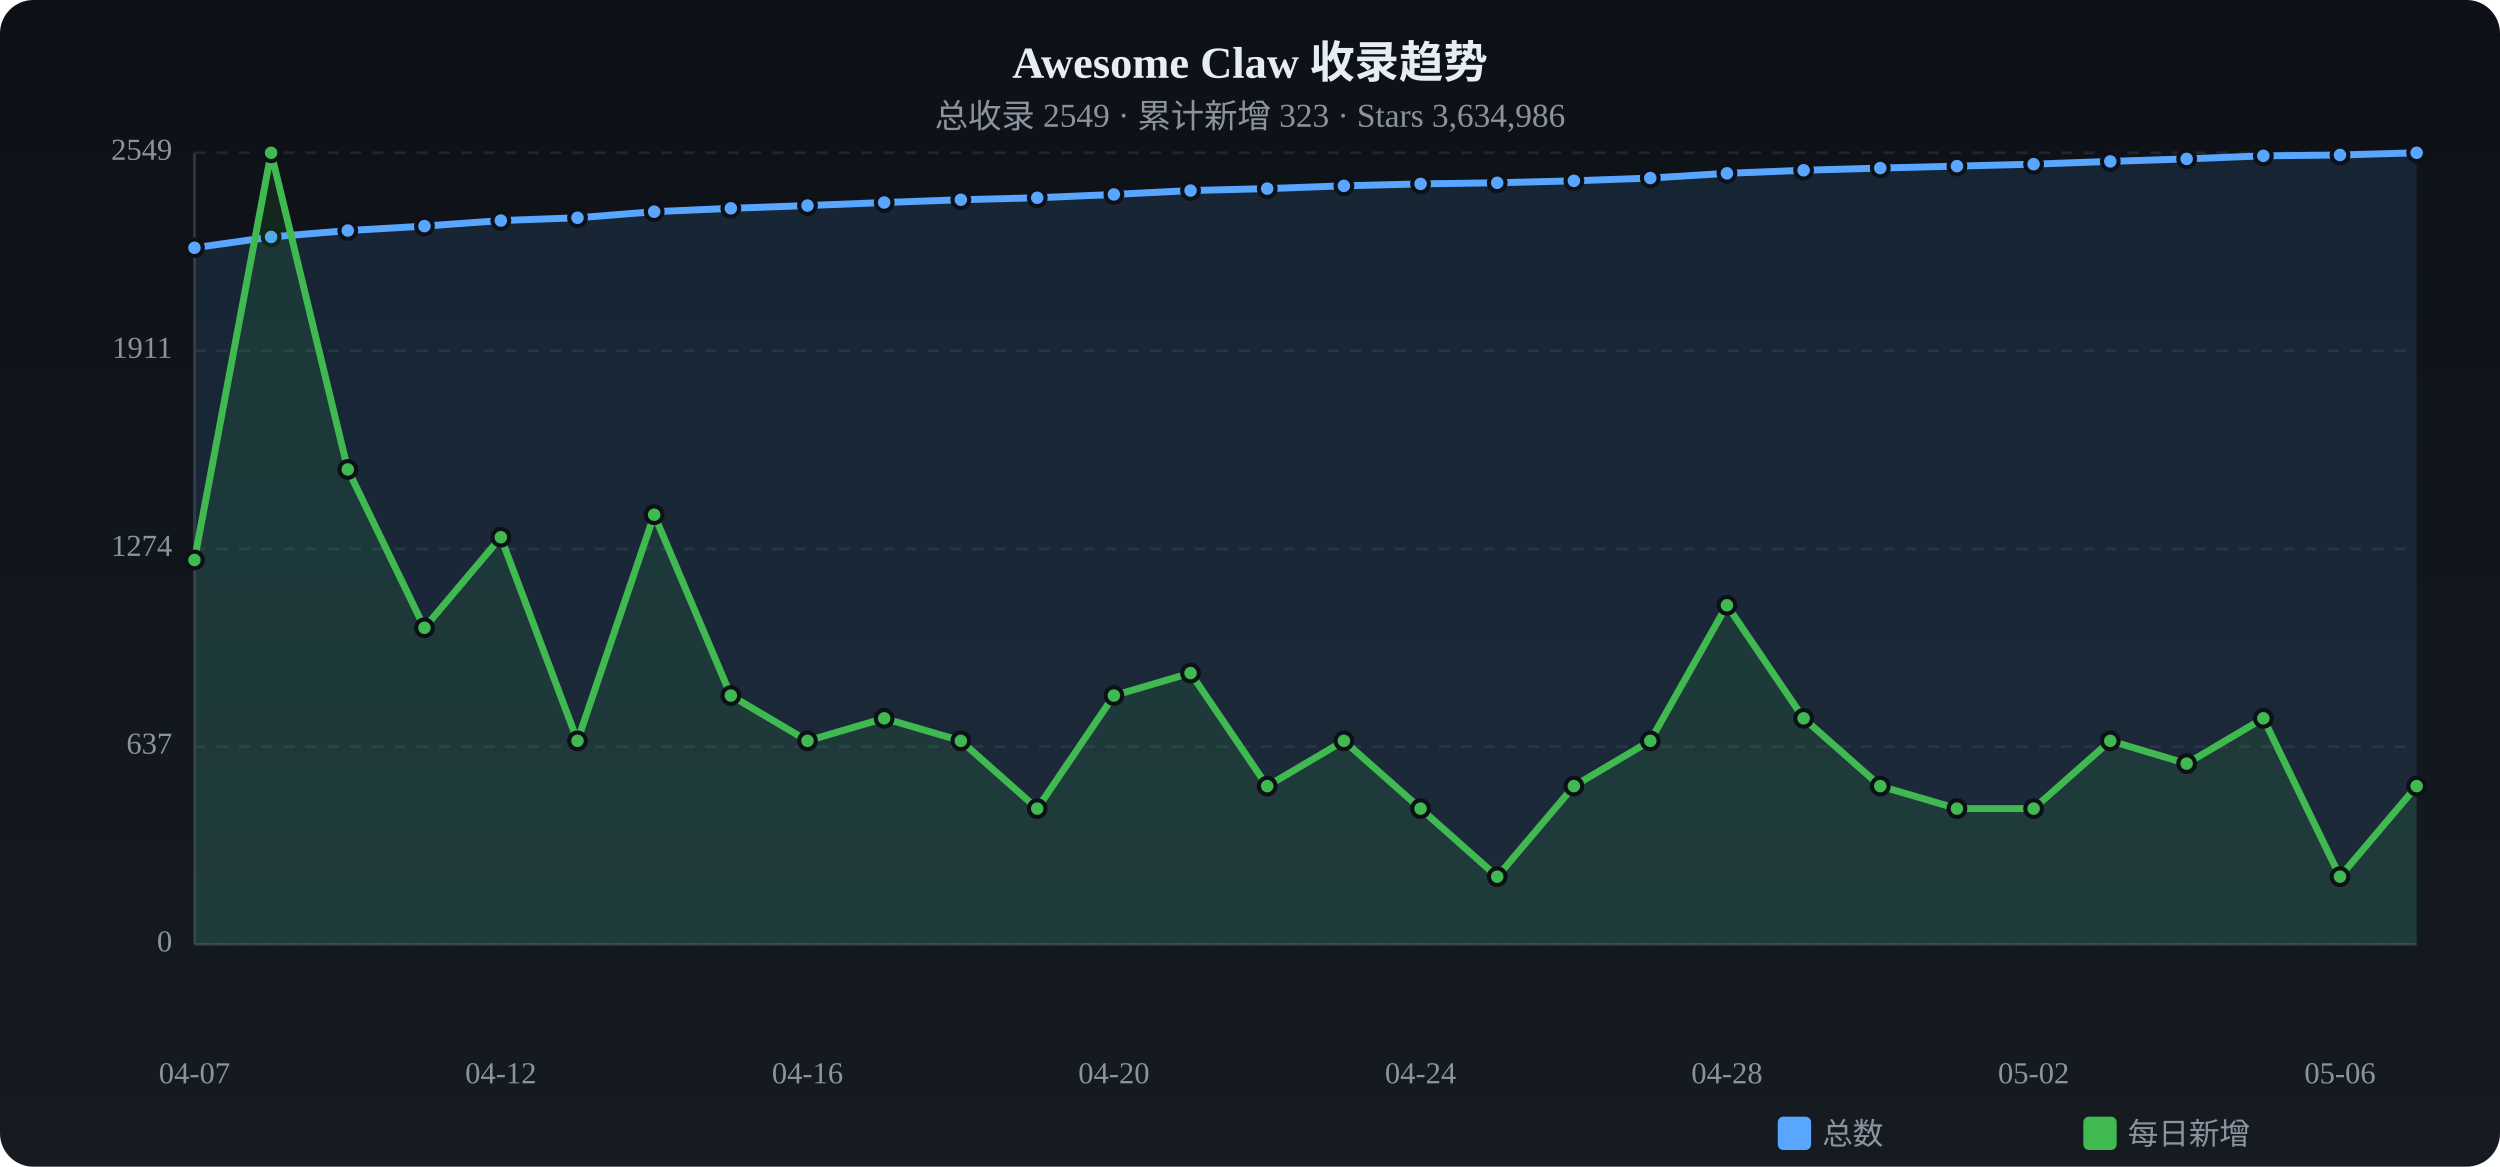
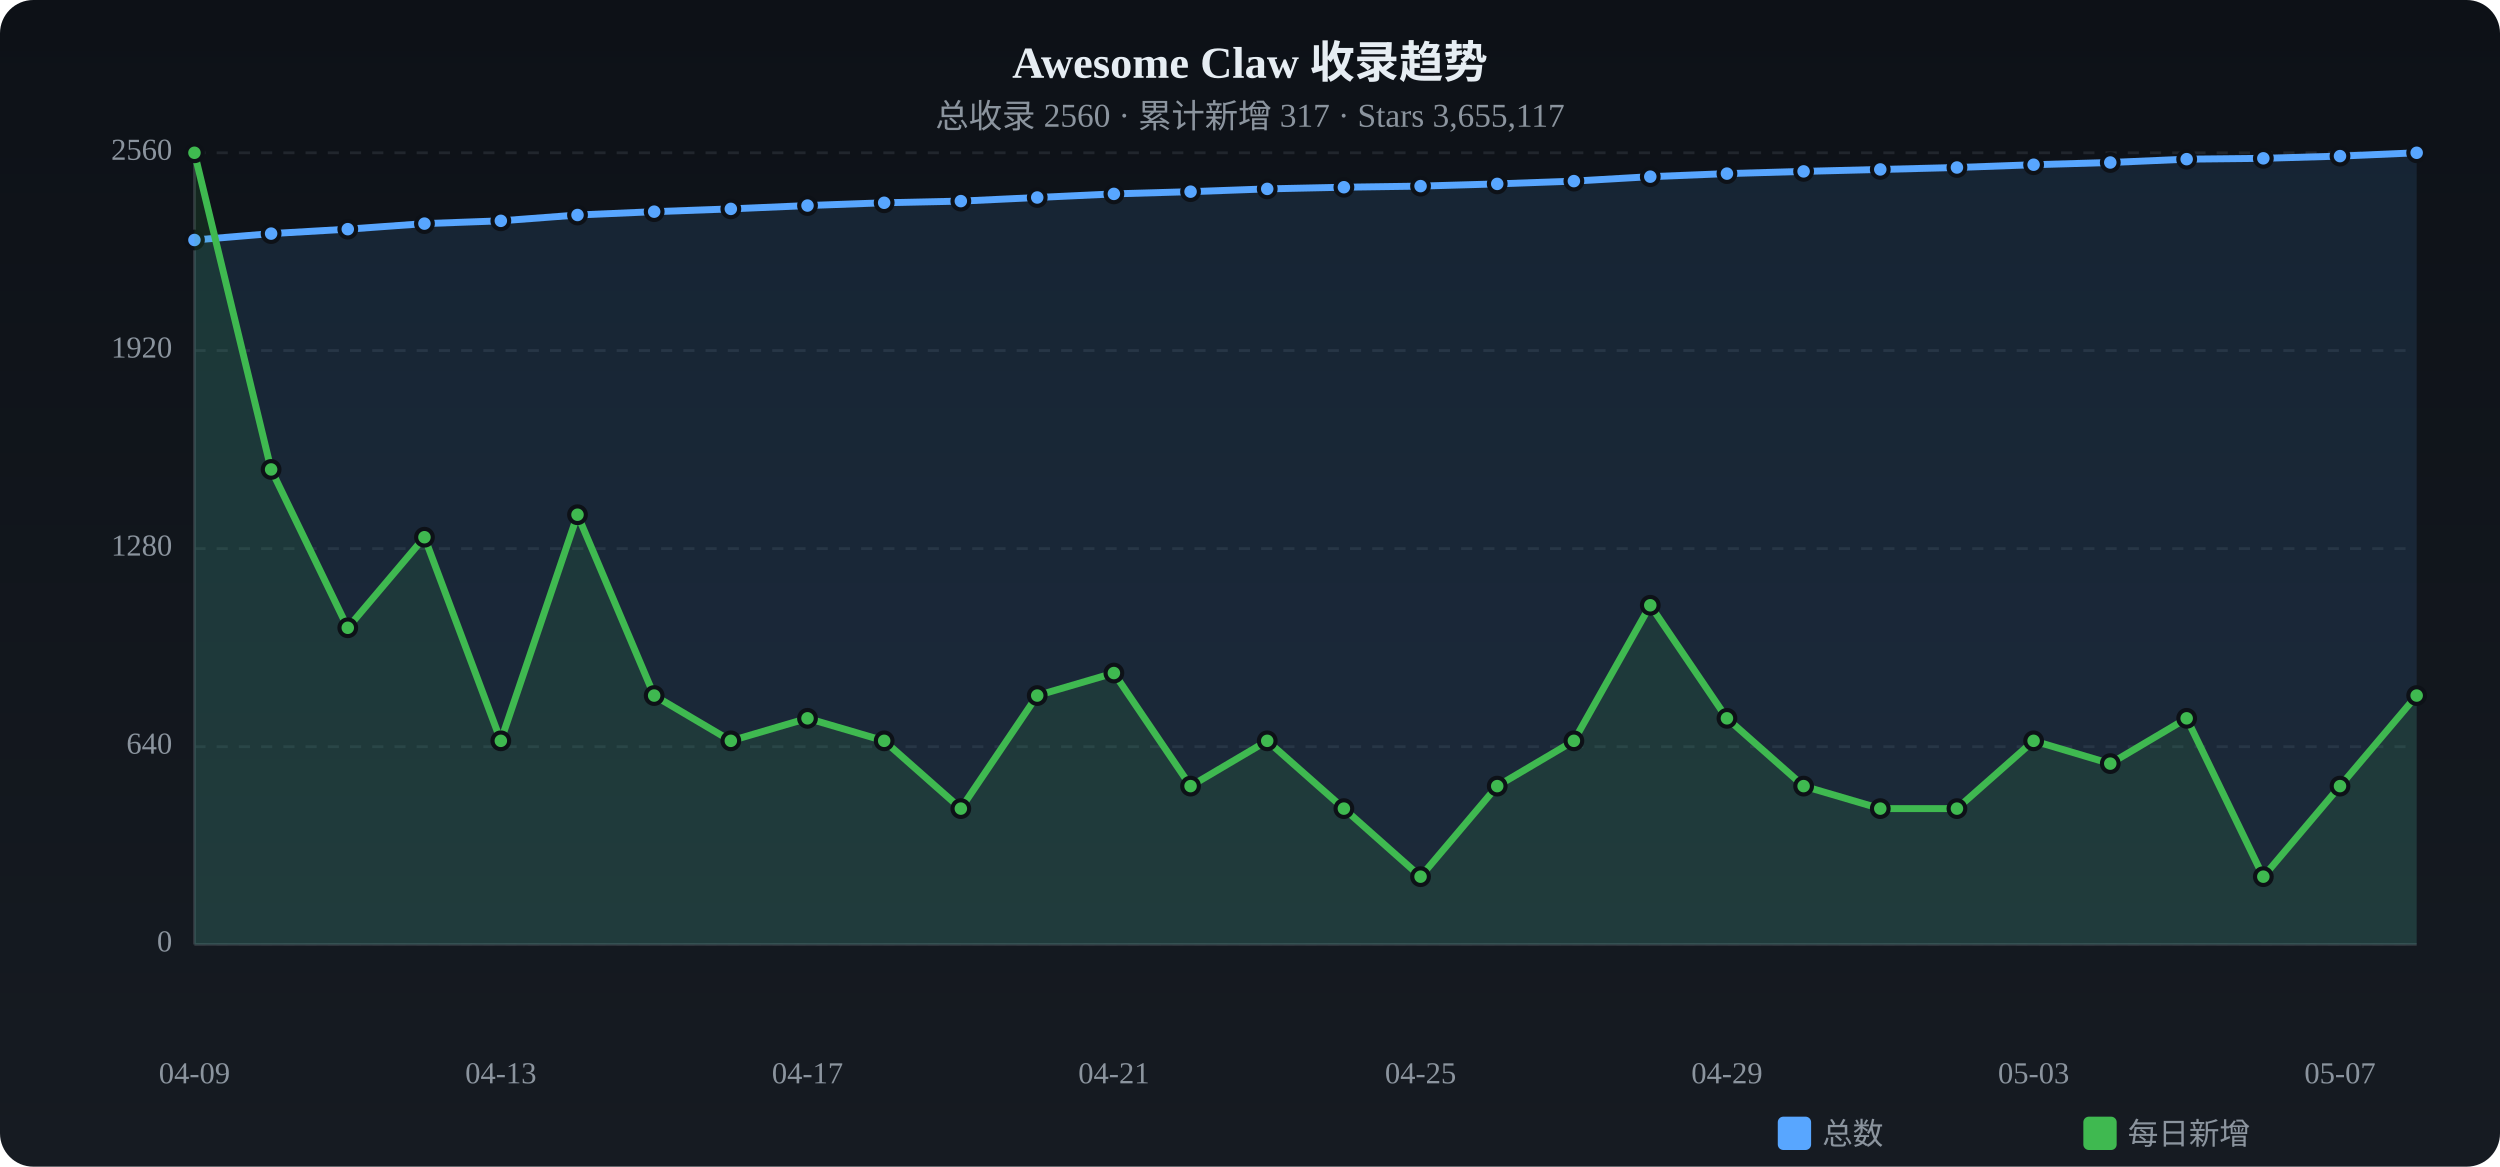
<svg xmlns="http://www.w3.org/2000/svg" viewBox="0 0 900 420" width="900" height="420">
  <defs>
    <linearGradient id="tbg" x1="0%" y1="0%" x2="0%" y2="100%">
      <stop offset="0%" stop-color="#0d1117" />
      <stop offset="100%" stop-color="#161b22" />
    </linearGradient>
  </defs>
  <rect width="900" height="420" rx="12" fill="url(#tbg)" />
  <text x="450.0" y="28" text-anchor="middle" fill="#e6edf3" font-size="16" font-weight="bold">Awesome Claw 收录趋势</text>
-   <text x="450.0" y="46" text-anchor="middle" fill="#8b949e" font-size="12">总收录 2549 · 累计新增 323 · Stars 3,634,986</text>
+   <text x="450.0" y="46" text-anchor="middle" fill="#8b949e" font-size="12">总收录 2560 · 累计新增 317 · Stars 3,655,117</text>
  <text x="62" y="340.0" text-anchor="end" fill="#8b949e" font-size="11" dominant-baseline="middle">0</text>
  <line x1="70" y1="340.0" x2="870" y2="340.0" stroke="#21262d" stroke-dasharray="4 4" />
-   <text x="62" y="268.8" text-anchor="end" fill="#8b949e" font-size="11" dominant-baseline="middle">637</text>
+   <text x="62" y="268.8" text-anchor="end" fill="#8b949e" font-size="11" dominant-baseline="middle">640</text>
  <line x1="70" y1="268.8" x2="870" y2="268.8" stroke="#21262d" stroke-dasharray="4 4" />
-   <text x="62" y="197.6" text-anchor="end" fill="#8b949e" font-size="11" dominant-baseline="middle">1274</text>
-   <line x1="70" y1="197.6" x2="870" y2="197.6" stroke="#21262d" stroke-dasharray="4 4" />
-   <text x="62" y="126.3" text-anchor="end" fill="#8b949e" font-size="11" dominant-baseline="middle">1911</text>
-   <line x1="70" y1="126.3" x2="870" y2="126.3" stroke="#21262d" stroke-dasharray="4 4" />
-   <text x="62" y="55.0" text-anchor="end" fill="#8b949e" font-size="11" dominant-baseline="middle">2549</text>
+   <text x="62" y="197.5" text-anchor="end" fill="#8b949e" font-size="11" dominant-baseline="middle">1280</text>
+   <line x1="70" y1="197.5" x2="870" y2="197.5" stroke="#21262d" stroke-dasharray="4 4" />
+   <text x="62" y="126.2" text-anchor="end" fill="#8b949e" font-size="11" dominant-baseline="middle">1920</text>
+   <line x1="70" y1="126.2" x2="870" y2="126.2" stroke="#21262d" stroke-dasharray="4 4" />
+   <text x="62" y="55.0" text-anchor="end" fill="#8b949e" font-size="11" dominant-baseline="middle">2560</text>
  <line x1="70" y1="55.0" x2="870" y2="55.0" stroke="#21262d" stroke-dasharray="4 4" />
  <line x1="70" y1="55" x2="70" y2="340" stroke="#30363d" />
  <line x1="70" y1="340" x2="870" y2="340" stroke="#30363d" />
-   <path d="M70.0,89.2 L97.6,85.3 L125.2,83.0 L152.8,81.4 L180.3,79.4 L207.9,78.4 L235.5,76.2 L263.1,75.0 L290.7,74.0 L318.3,72.9 L345.9,71.9 L373.4,71.2 L401.0,70.0 L428.6,68.6 L456.2,67.9 L483.8,66.9 L511.4,66.2 L539.0,65.8 L566.6,65.1 L594.1,64.1 L621.7,62.4 L649.3,61.3 L676.9,60.5 L704.5,59.8 L732.1,59.1 L759.7,58.1 L787.2,57.2 L814.8,56.1 L842.4,55.8 L870.0,55.0 L870.0,340 L70.0,340 Z" fill="#58a6ff" opacity="0.12" />
-   <polyline points="70.0,89.2 97.6,85.3 125.2,83.0 152.8,81.4 180.3,79.4 207.9,78.4 235.5,76.2 263.1,75.0 290.7,74.0 318.3,72.9 345.9,71.9 373.4,71.2 401.0,70.0 428.6,68.6 456.2,67.9 483.8,66.9 511.4,66.2 539.0,65.8 566.6,65.1 594.1,64.1 621.7,62.4 649.3,61.3 676.9,60.5 704.5,59.8 732.1,59.1 759.7,58.1 787.2,57.2 814.8,56.1 842.4,55.8 870.0,55.0" fill="none" stroke="#58a6ff" stroke-width="2.5" stroke-linecap="round" stroke-linejoin="round" />
-   <circle cx="70.0" cy="89.2" r="3" fill="#58a6ff" stroke="#0d1117" stroke-width="1.5" />
-   <circle cx="97.6" cy="85.3" r="3" fill="#58a6ff" stroke="#0d1117" stroke-width="1.5" />
-   <circle cx="125.2" cy="83.0" r="3" fill="#58a6ff" stroke="#0d1117" stroke-width="1.5" />
-   <circle cx="152.8" cy="81.4" r="3" fill="#58a6ff" stroke="#0d1117" stroke-width="1.5" />
-   <circle cx="180.3" cy="79.4" r="3" fill="#58a6ff" stroke="#0d1117" stroke-width="1.5" />
-   <circle cx="207.9" cy="78.4" r="3" fill="#58a6ff" stroke="#0d1117" stroke-width="1.5" />
+   <path d="M70.0,86.4 L97.6,84.1 L125.2,82.5 L152.8,80.5 L180.3,79.5 L207.9,77.4 L235.5,76.2 L263.1,75.2 L290.7,74.0 L318.3,73.0 L345.9,72.4 L373.4,71.1 L401.0,69.8 L428.6,69.0 L456.2,68.0 L483.8,67.4 L511.4,67.0 L539.0,66.2 L566.6,65.2 L594.1,63.6 L621.7,62.5 L649.3,61.7 L676.9,61.0 L704.5,60.3 L732.1,59.3 L759.7,58.5 L787.2,57.3 L814.8,57.0 L842.4,56.2 L870.0,55.0 L870.0,340 L70.0,340 Z" fill="#58a6ff" opacity="0.12" />
+   <polyline points="70.0,86.4 97.6,84.1 125.2,82.5 152.8,80.5 180.3,79.5 207.9,77.4 235.5,76.2 263.1,75.2 290.7,74.0 318.3,73.0 345.9,72.4 373.4,71.1 401.0,69.8 428.6,69.0 456.2,68.0 483.8,67.4 511.4,67.0 539.0,66.2 566.6,65.2 594.1,63.6 621.7,62.5 649.3,61.7 676.9,61.0 704.5,60.3 732.1,59.3 759.7,58.5 787.2,57.3 814.8,57.0 842.4,56.2 870.0,55.0" fill="none" stroke="#58a6ff" stroke-width="2.5" stroke-linecap="round" stroke-linejoin="round" />
+   <circle cx="70.0" cy="86.4" r="3" fill="#58a6ff" stroke="#0d1117" stroke-width="1.5" />
+   <circle cx="97.6" cy="84.1" r="3" fill="#58a6ff" stroke="#0d1117" stroke-width="1.5" />
+   <circle cx="125.2" cy="82.5" r="3" fill="#58a6ff" stroke="#0d1117" stroke-width="1.5" />
+   <circle cx="152.8" cy="80.5" r="3" fill="#58a6ff" stroke="#0d1117" stroke-width="1.5" />
+   <circle cx="180.3" cy="79.5" r="3" fill="#58a6ff" stroke="#0d1117" stroke-width="1.5" />
+   <circle cx="207.9" cy="77.4" r="3" fill="#58a6ff" stroke="#0d1117" stroke-width="1.5" />
  <circle cx="235.5" cy="76.2" r="3" fill="#58a6ff" stroke="#0d1117" stroke-width="1.5" />
-   <circle cx="263.1" cy="75.0" r="3" fill="#58a6ff" stroke="#0d1117" stroke-width="1.5" />
+   <circle cx="263.1" cy="75.2" r="3" fill="#58a6ff" stroke="#0d1117" stroke-width="1.5" />
  <circle cx="290.7" cy="74.0" r="3" fill="#58a6ff" stroke="#0d1117" stroke-width="1.5" />
-   <circle cx="318.3" cy="72.9" r="3" fill="#58a6ff" stroke="#0d1117" stroke-width="1.5" />
-   <circle cx="345.9" cy="71.9" r="3" fill="#58a6ff" stroke="#0d1117" stroke-width="1.5" />
-   <circle cx="373.4" cy="71.2" r="3" fill="#58a6ff" stroke="#0d1117" stroke-width="1.5" />
-   <circle cx="401.0" cy="70.0" r="3" fill="#58a6ff" stroke="#0d1117" stroke-width="1.5" />
-   <circle cx="428.6" cy="68.6" r="3" fill="#58a6ff" stroke="#0d1117" stroke-width="1.5" />
-   <circle cx="456.2" cy="67.9" r="3" fill="#58a6ff" stroke="#0d1117" stroke-width="1.5" />
-   <circle cx="483.8" cy="66.9" r="3" fill="#58a6ff" stroke="#0d1117" stroke-width="1.5" />
-   <circle cx="511.4" cy="66.2" r="3" fill="#58a6ff" stroke="#0d1117" stroke-width="1.5" />
-   <circle cx="539.0" cy="65.8" r="3" fill="#58a6ff" stroke="#0d1117" stroke-width="1.5" />
-   <circle cx="566.6" cy="65.1" r="3" fill="#58a6ff" stroke="#0d1117" stroke-width="1.5" />
-   <circle cx="594.1" cy="64.1" r="3" fill="#58a6ff" stroke="#0d1117" stroke-width="1.5" />
-   <circle cx="621.7" cy="62.4" r="3" fill="#58a6ff" stroke="#0d1117" stroke-width="1.5" />
-   <circle cx="649.3" cy="61.3" r="3" fill="#58a6ff" stroke="#0d1117" stroke-width="1.5" />
-   <circle cx="676.9" cy="60.5" r="3" fill="#58a6ff" stroke="#0d1117" stroke-width="1.5" />
-   <circle cx="704.5" cy="59.8" r="3" fill="#58a6ff" stroke="#0d1117" stroke-width="1.5" />
-   <circle cx="732.1" cy="59.1" r="3" fill="#58a6ff" stroke="#0d1117" stroke-width="1.5" />
-   <circle cx="759.7" cy="58.1" r="3" fill="#58a6ff" stroke="#0d1117" stroke-width="1.5" />
-   <circle cx="787.2" cy="57.2" r="3" fill="#58a6ff" stroke="#0d1117" stroke-width="1.5" />
-   <circle cx="814.8" cy="56.1" r="3" fill="#58a6ff" stroke="#0d1117" stroke-width="1.5" />
-   <circle cx="842.4" cy="55.8" r="3" fill="#58a6ff" stroke="#0d1117" stroke-width="1.5" />
+   <circle cx="318.3" cy="73.0" r="3" fill="#58a6ff" stroke="#0d1117" stroke-width="1.5" />
+   <circle cx="345.9" cy="72.4" r="3" fill="#58a6ff" stroke="#0d1117" stroke-width="1.5" />
+   <circle cx="373.4" cy="71.1" r="3" fill="#58a6ff" stroke="#0d1117" stroke-width="1.5" />
+   <circle cx="401.0" cy="69.8" r="3" fill="#58a6ff" stroke="#0d1117" stroke-width="1.5" />
+   <circle cx="428.6" cy="69.0" r="3" fill="#58a6ff" stroke="#0d1117" stroke-width="1.5" />
+   <circle cx="456.2" cy="68.0" r="3" fill="#58a6ff" stroke="#0d1117" stroke-width="1.5" />
+   <circle cx="483.8" cy="67.4" r="3" fill="#58a6ff" stroke="#0d1117" stroke-width="1.5" />
+   <circle cx="511.4" cy="67.0" r="3" fill="#58a6ff" stroke="#0d1117" stroke-width="1.5" />
+   <circle cx="539.0" cy="66.2" r="3" fill="#58a6ff" stroke="#0d1117" stroke-width="1.5" />
+   <circle cx="566.6" cy="65.2" r="3" fill="#58a6ff" stroke="#0d1117" stroke-width="1.5" />
+   <circle cx="594.1" cy="63.6" r="3" fill="#58a6ff" stroke="#0d1117" stroke-width="1.5" />
+   <circle cx="621.7" cy="62.5" r="3" fill="#58a6ff" stroke="#0d1117" stroke-width="1.5" />
+   <circle cx="649.3" cy="61.7" r="3" fill="#58a6ff" stroke="#0d1117" stroke-width="1.5" />
+   <circle cx="676.9" cy="61.0" r="3" fill="#58a6ff" stroke="#0d1117" stroke-width="1.5" />
+   <circle cx="704.5" cy="60.3" r="3" fill="#58a6ff" stroke="#0d1117" stroke-width="1.5" />
+   <circle cx="732.1" cy="59.3" r="3" fill="#58a6ff" stroke="#0d1117" stroke-width="1.5" />
+   <circle cx="759.7" cy="58.5" r="3" fill="#58a6ff" stroke="#0d1117" stroke-width="1.5" />
+   <circle cx="787.2" cy="57.3" r="3" fill="#58a6ff" stroke="#0d1117" stroke-width="1.5" />
+   <circle cx="814.8" cy="57.0" r="3" fill="#58a6ff" stroke="#0d1117" stroke-width="1.5" />
+   <circle cx="842.4" cy="56.2" r="3" fill="#58a6ff" stroke="#0d1117" stroke-width="1.5" />
  <circle cx="870.0" cy="55.0" r="3" fill="#58a6ff" stroke="#0d1117" stroke-width="1.5" />
-   <path d="M70.0,201.6 L97.6,55.0 L125.2,169.0 L152.8,226.0 L180.3,193.4 L207.9,266.7 L235.5,185.3 L263.1,250.4 L290.7,266.7 L318.3,258.6 L345.9,266.7 L373.4,291.1 L401.0,250.4 L428.6,242.3 L456.2,283.0 L483.8,266.7 L511.4,291.1 L539.0,315.6 L566.6,283.0 L594.1,266.7 L621.7,217.9 L649.3,258.6 L676.9,283.0 L704.5,291.1 L732.1,291.1 L759.7,266.7 L787.2,274.9 L814.8,258.6 L842.4,315.6 L870.0,283.0 L870.0,340 L70.0,340 Z" fill="#3fb950" opacity="0.12" />
-   <polyline points="70.0,201.6 97.6,55.0 125.2,169.0 152.8,226.0 180.3,193.4 207.9,266.7 235.5,185.3 263.1,250.4 290.7,266.7 318.3,258.6 345.9,266.7 373.4,291.1 401.0,250.4 428.6,242.3 456.2,283.0 483.8,266.7 511.4,291.1 539.0,315.6 566.6,283.0 594.1,266.7 621.7,217.9 649.3,258.6 676.9,283.0 704.5,291.1 732.1,291.1 759.7,266.7 787.2,274.9 814.8,258.6 842.4,315.6 870.0,283.0" fill="none" stroke="#3fb950" stroke-width="2.5" stroke-linecap="round" stroke-linejoin="round" />
-   <circle cx="70.0" cy="201.6" r="3" fill="#3fb950" stroke="#0d1117" stroke-width="1.5" />
-   <circle cx="97.6" cy="55.0" r="3" fill="#3fb950" stroke="#0d1117" stroke-width="1.5" />
-   <circle cx="125.2" cy="169.0" r="3" fill="#3fb950" stroke="#0d1117" stroke-width="1.5" />
-   <circle cx="152.8" cy="226.0" r="3" fill="#3fb950" stroke="#0d1117" stroke-width="1.5" />
-   <circle cx="180.3" cy="193.4" r="3" fill="#3fb950" stroke="#0d1117" stroke-width="1.5" />
-   <circle cx="207.9" cy="266.7" r="3" fill="#3fb950" stroke="#0d1117" stroke-width="1.5" />
-   <circle cx="235.5" cy="185.3" r="3" fill="#3fb950" stroke="#0d1117" stroke-width="1.5" />
-   <circle cx="263.1" cy="250.4" r="3" fill="#3fb950" stroke="#0d1117" stroke-width="1.5" />
-   <circle cx="290.7" cy="266.7" r="3" fill="#3fb950" stroke="#0d1117" stroke-width="1.5" />
-   <circle cx="318.3" cy="258.6" r="3" fill="#3fb950" stroke="#0d1117" stroke-width="1.5" />
-   <circle cx="345.9" cy="266.7" r="3" fill="#3fb950" stroke="#0d1117" stroke-width="1.5" />
-   <circle cx="373.4" cy="291.1" r="3" fill="#3fb950" stroke="#0d1117" stroke-width="1.5" />
-   <circle cx="401.0" cy="250.4" r="3" fill="#3fb950" stroke="#0d1117" stroke-width="1.5" />
-   <circle cx="428.6" cy="242.3" r="3" fill="#3fb950" stroke="#0d1117" stroke-width="1.5" />
-   <circle cx="456.2" cy="283.0" r="3" fill="#3fb950" stroke="#0d1117" stroke-width="1.5" />
-   <circle cx="483.8" cy="266.7" r="3" fill="#3fb950" stroke="#0d1117" stroke-width="1.5" />
-   <circle cx="511.4" cy="291.1" r="3" fill="#3fb950" stroke="#0d1117" stroke-width="1.5" />
-   <circle cx="539.0" cy="315.6" r="3" fill="#3fb950" stroke="#0d1117" stroke-width="1.5" />
-   <circle cx="566.6" cy="283.0" r="3" fill="#3fb950" stroke="#0d1117" stroke-width="1.5" />
-   <circle cx="594.1" cy="266.7" r="3" fill="#3fb950" stroke="#0d1117" stroke-width="1.5" />
-   <circle cx="621.7" cy="217.9" r="3" fill="#3fb950" stroke="#0d1117" stroke-width="1.5" />
-   <circle cx="649.3" cy="258.6" r="3" fill="#3fb950" stroke="#0d1117" stroke-width="1.5" />
-   <circle cx="676.9" cy="283.0" r="3" fill="#3fb950" stroke="#0d1117" stroke-width="1.5" />
+   <path d="M70.0,55.0 L97.6,169.0 L125.2,226.0 L152.8,193.4 L180.3,266.7 L207.9,185.3 L235.5,250.4 L263.1,266.7 L290.7,258.6 L318.3,266.7 L345.9,291.1 L373.4,250.4 L401.0,242.3 L428.6,283.0 L456.2,266.7 L483.8,291.1 L511.4,315.6 L539.0,283.0 L566.6,266.7 L594.1,217.9 L621.7,258.6 L649.3,283.0 L676.9,291.1 L704.5,291.1 L732.1,266.7 L759.7,274.9 L787.2,258.6 L814.8,315.6 L842.4,283.0 L870.0,250.4 L870.0,340 L70.0,340 Z" fill="#3fb950" opacity="0.12" />
+   <polyline points="70.0,55.0 97.6,169.0 125.2,226.0 152.8,193.4 180.3,266.7 207.9,185.3 235.5,250.4 263.1,266.7 290.7,258.6 318.3,266.7 345.9,291.1 373.4,250.4 401.0,242.3 428.6,283.0 456.2,266.7 483.8,291.1 511.4,315.6 539.0,283.0 566.6,266.7 594.1,217.9 621.7,258.6 649.3,283.0 676.9,291.1 704.5,291.1 732.1,266.7 759.7,274.9 787.2,258.6 814.8,315.6 842.4,283.0 870.0,250.4" fill="none" stroke="#3fb950" stroke-width="2.5" stroke-linecap="round" stroke-linejoin="round" />
+   <circle cx="70.0" cy="55.0" r="3" fill="#3fb950" stroke="#0d1117" stroke-width="1.5" />
+   <circle cx="97.6" cy="169.0" r="3" fill="#3fb950" stroke="#0d1117" stroke-width="1.5" />
+   <circle cx="125.2" cy="226.0" r="3" fill="#3fb950" stroke="#0d1117" stroke-width="1.5" />
+   <circle cx="152.8" cy="193.4" r="3" fill="#3fb950" stroke="#0d1117" stroke-width="1.5" />
+   <circle cx="180.3" cy="266.7" r="3" fill="#3fb950" stroke="#0d1117" stroke-width="1.5" />
+   <circle cx="207.9" cy="185.3" r="3" fill="#3fb950" stroke="#0d1117" stroke-width="1.5" />
+   <circle cx="235.5" cy="250.4" r="3" fill="#3fb950" stroke="#0d1117" stroke-width="1.5" />
+   <circle cx="263.1" cy="266.7" r="3" fill="#3fb950" stroke="#0d1117" stroke-width="1.5" />
+   <circle cx="290.7" cy="258.6" r="3" fill="#3fb950" stroke="#0d1117" stroke-width="1.5" />
+   <circle cx="318.3" cy="266.7" r="3" fill="#3fb950" stroke="#0d1117" stroke-width="1.5" />
+   <circle cx="345.9" cy="291.1" r="3" fill="#3fb950" stroke="#0d1117" stroke-width="1.5" />
+   <circle cx="373.4" cy="250.4" r="3" fill="#3fb950" stroke="#0d1117" stroke-width="1.5" />
+   <circle cx="401.0" cy="242.3" r="3" fill="#3fb950" stroke="#0d1117" stroke-width="1.5" />
+   <circle cx="428.6" cy="283.0" r="3" fill="#3fb950" stroke="#0d1117" stroke-width="1.5" />
+   <circle cx="456.2" cy="266.7" r="3" fill="#3fb950" stroke="#0d1117" stroke-width="1.5" />
+   <circle cx="483.8" cy="291.1" r="3" fill="#3fb950" stroke="#0d1117" stroke-width="1.5" />
+   <circle cx="511.4" cy="315.6" r="3" fill="#3fb950" stroke="#0d1117" stroke-width="1.5" />
+   <circle cx="539.0" cy="283.0" r="3" fill="#3fb950" stroke="#0d1117" stroke-width="1.5" />
+   <circle cx="566.6" cy="266.7" r="3" fill="#3fb950" stroke="#0d1117" stroke-width="1.5" />
+   <circle cx="594.1" cy="217.9" r="3" fill="#3fb950" stroke="#0d1117" stroke-width="1.5" />
+   <circle cx="621.7" cy="258.6" r="3" fill="#3fb950" stroke="#0d1117" stroke-width="1.5" />
+   <circle cx="649.3" cy="283.0" r="3" fill="#3fb950" stroke="#0d1117" stroke-width="1.5" />
+   <circle cx="676.9" cy="291.1" r="3" fill="#3fb950" stroke="#0d1117" stroke-width="1.5" />
  <circle cx="704.5" cy="291.1" r="3" fill="#3fb950" stroke="#0d1117" stroke-width="1.5" />
-   <circle cx="732.1" cy="291.1" r="3" fill="#3fb950" stroke="#0d1117" stroke-width="1.5" />
-   <circle cx="759.7" cy="266.7" r="3" fill="#3fb950" stroke="#0d1117" stroke-width="1.5" />
-   <circle cx="787.2" cy="274.9" r="3" fill="#3fb950" stroke="#0d1117" stroke-width="1.5" />
-   <circle cx="814.8" cy="258.6" r="3" fill="#3fb950" stroke="#0d1117" stroke-width="1.5" />
-   <circle cx="842.4" cy="315.6" r="3" fill="#3fb950" stroke="#0d1117" stroke-width="1.5" />
-   <circle cx="870.0" cy="283.0" r="3" fill="#3fb950" stroke="#0d1117" stroke-width="1.5" />
-   <text x="70.0" y="390" text-anchor="middle" fill="#8b949e" font-size="11">04-07</text>
-   <text x="180.3" y="390" text-anchor="middle" fill="#8b949e" font-size="11">04-12</text>
-   <text x="290.7" y="390" text-anchor="middle" fill="#8b949e" font-size="11">04-16</text>
-   <text x="401.0" y="390" text-anchor="middle" fill="#8b949e" font-size="11">04-20</text>
-   <text x="511.4" y="390" text-anchor="middle" fill="#8b949e" font-size="11">04-24</text>
-   <text x="621.7" y="390" text-anchor="middle" fill="#8b949e" font-size="11">04-28</text>
-   <text x="732.1" y="390" text-anchor="middle" fill="#8b949e" font-size="11">05-02</text>
-   <text x="842.4" y="390" text-anchor="middle" fill="#8b949e" font-size="11">05-06</text>
+   <circle cx="732.1" cy="266.7" r="3" fill="#3fb950" stroke="#0d1117" stroke-width="1.5" />
+   <circle cx="759.7" cy="274.9" r="3" fill="#3fb950" stroke="#0d1117" stroke-width="1.5" />
+   <circle cx="787.2" cy="258.6" r="3" fill="#3fb950" stroke="#0d1117" stroke-width="1.5" />
+   <circle cx="814.8" cy="315.6" r="3" fill="#3fb950" stroke="#0d1117" stroke-width="1.5" />
+   <circle cx="842.4" cy="283.0" r="3" fill="#3fb950" stroke="#0d1117" stroke-width="1.5" />
+   <circle cx="870.0" cy="250.4" r="3" fill="#3fb950" stroke="#0d1117" stroke-width="1.5" />
+   <text x="70.0" y="390" text-anchor="middle" fill="#8b949e" font-size="11">04-09</text>
+   <text x="180.3" y="390" text-anchor="middle" fill="#8b949e" font-size="11">04-13</text>
+   <text x="290.7" y="390" text-anchor="middle" fill="#8b949e" font-size="11">04-17</text>
+   <text x="401.0" y="390" text-anchor="middle" fill="#8b949e" font-size="11">04-21</text>
+   <text x="511.4" y="390" text-anchor="middle" fill="#8b949e" font-size="11">04-25</text>
+   <text x="621.7" y="390" text-anchor="middle" fill="#8b949e" font-size="11">04-29</text>
+   <text x="732.1" y="390" text-anchor="middle" fill="#8b949e" font-size="11">05-03</text>
+   <text x="842.4" y="390" text-anchor="middle" fill="#8b949e" font-size="11">05-07</text>
  <rect x="640" y="402" width="12" height="12" rx="2" fill="#58a6ff" />
  <text x="656" y="412" fill="#8b949e" font-size="11">总数</text>
  <rect x="750" y="402" width="12" height="12" rx="2" fill="#3fb950" />
  <text x="766" y="412" fill="#8b949e" font-size="11">每日新增</text>
</svg>
